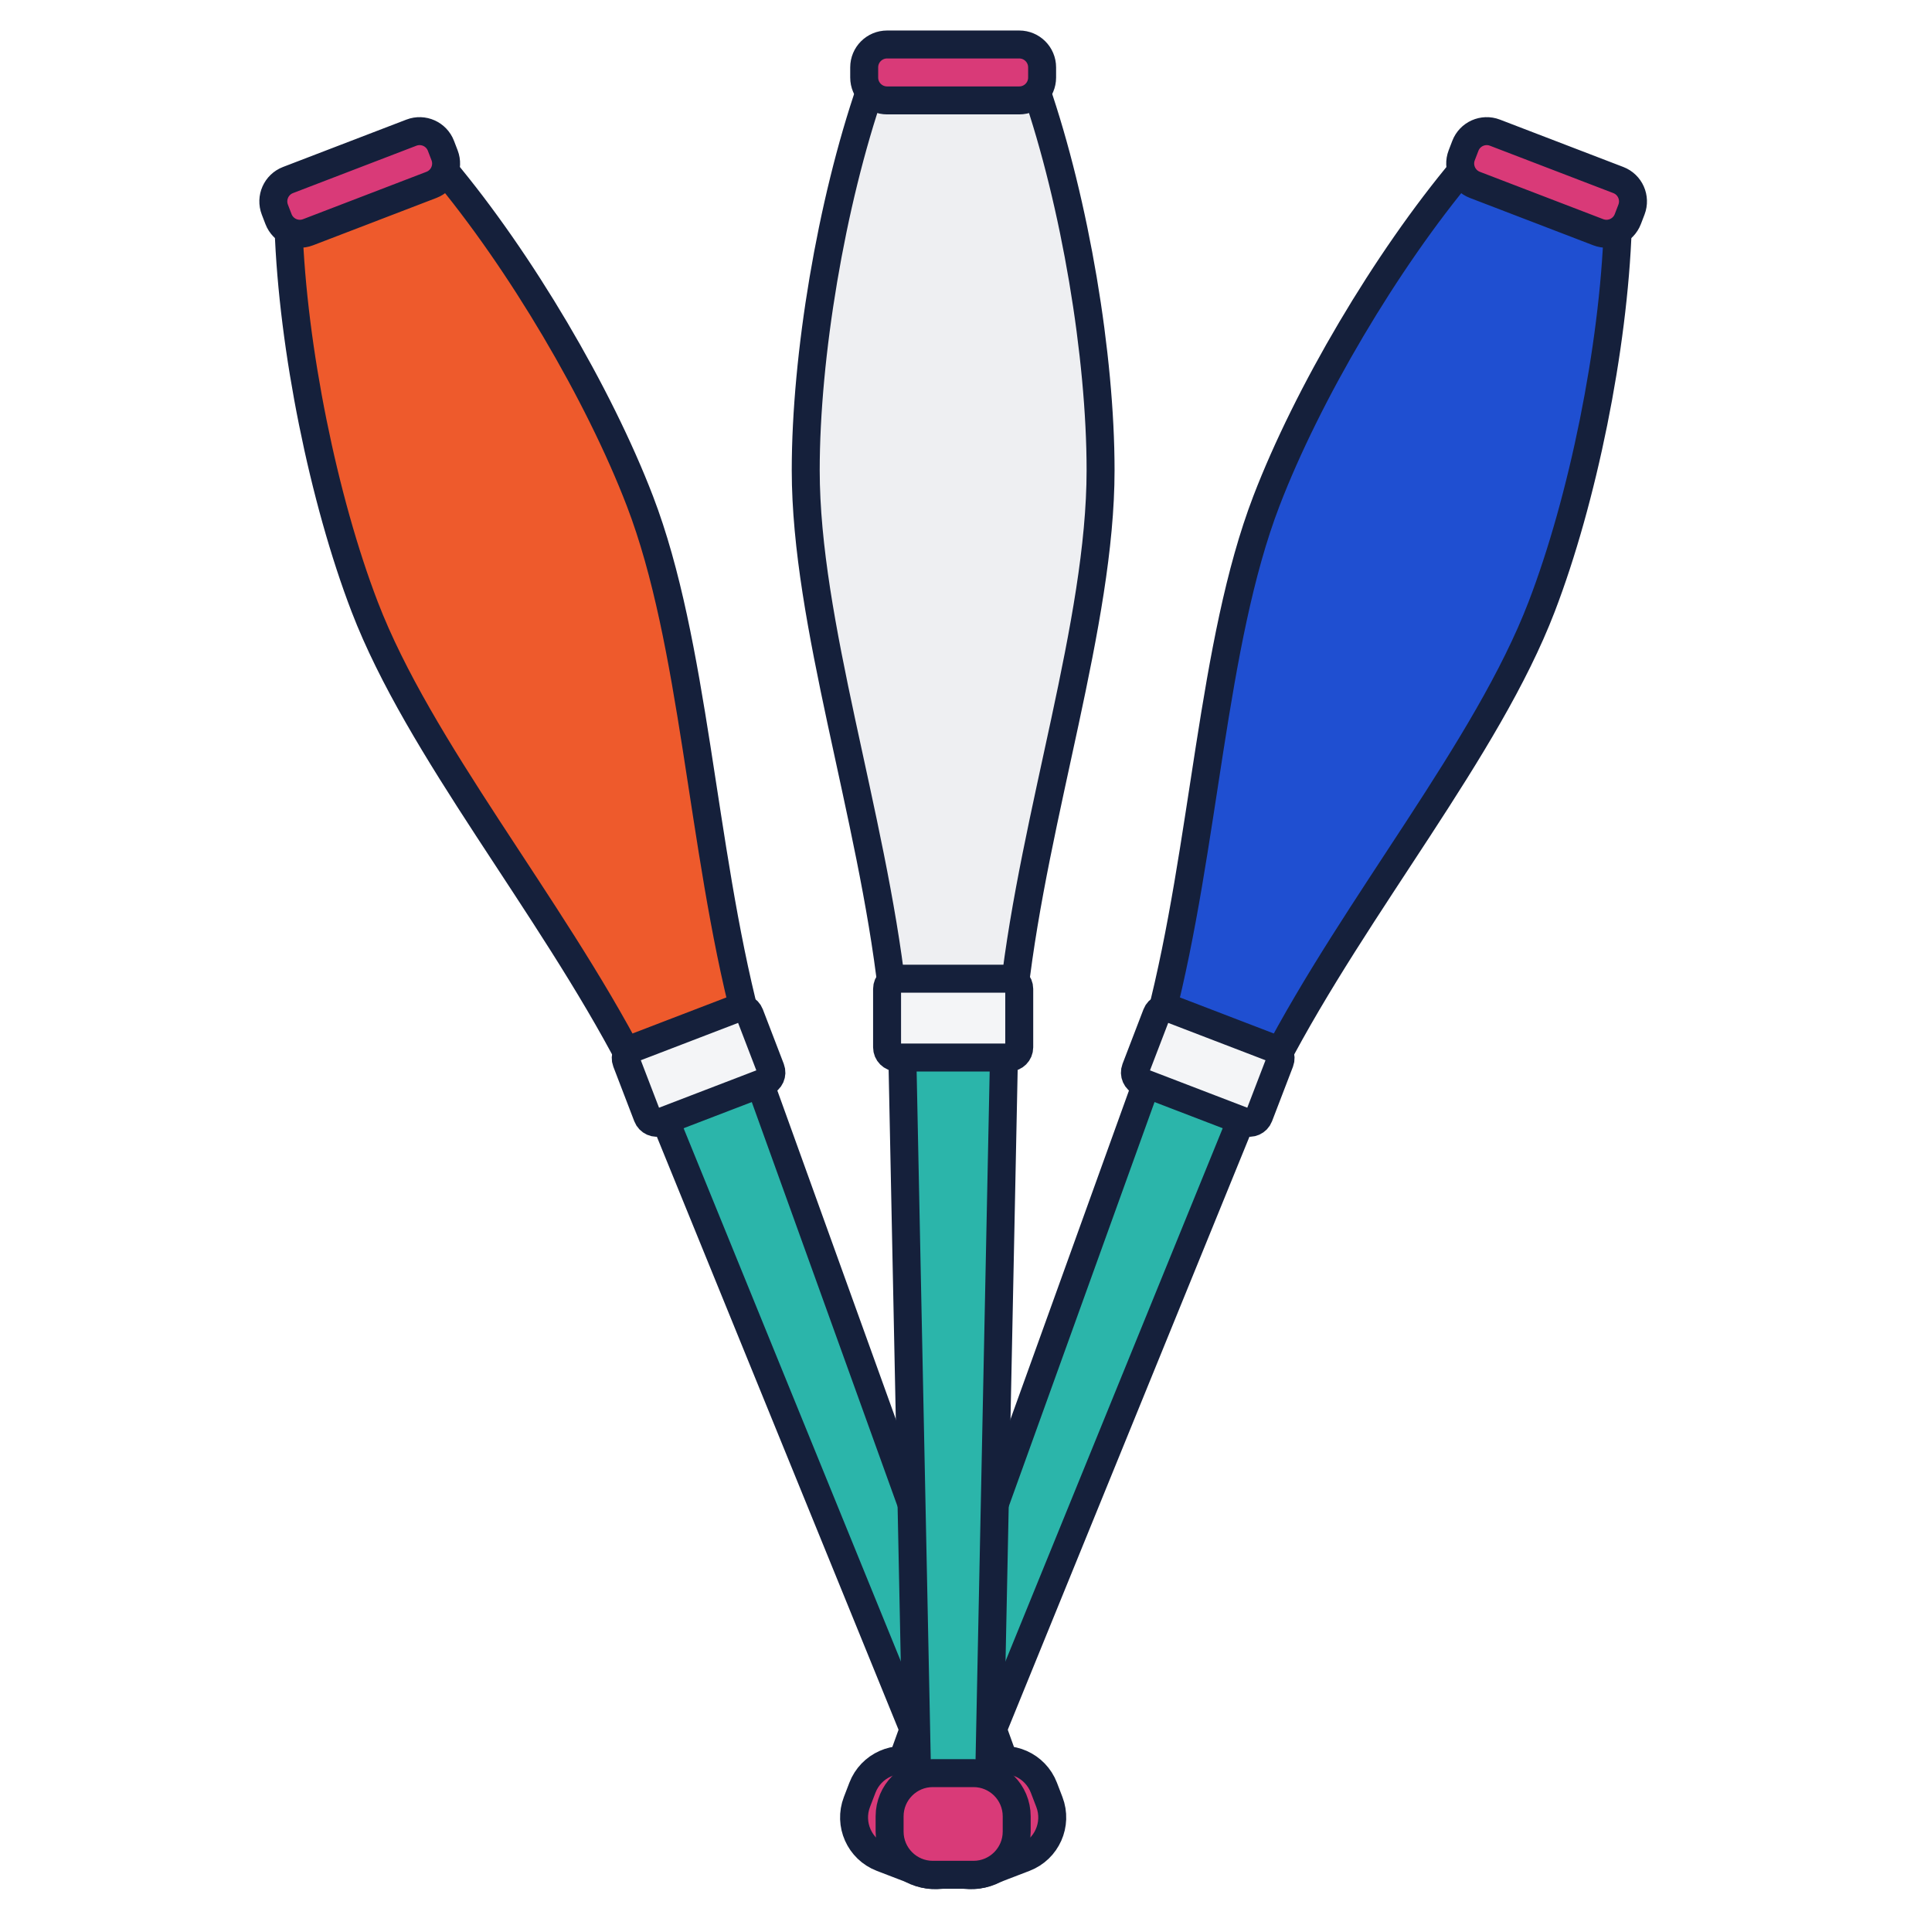
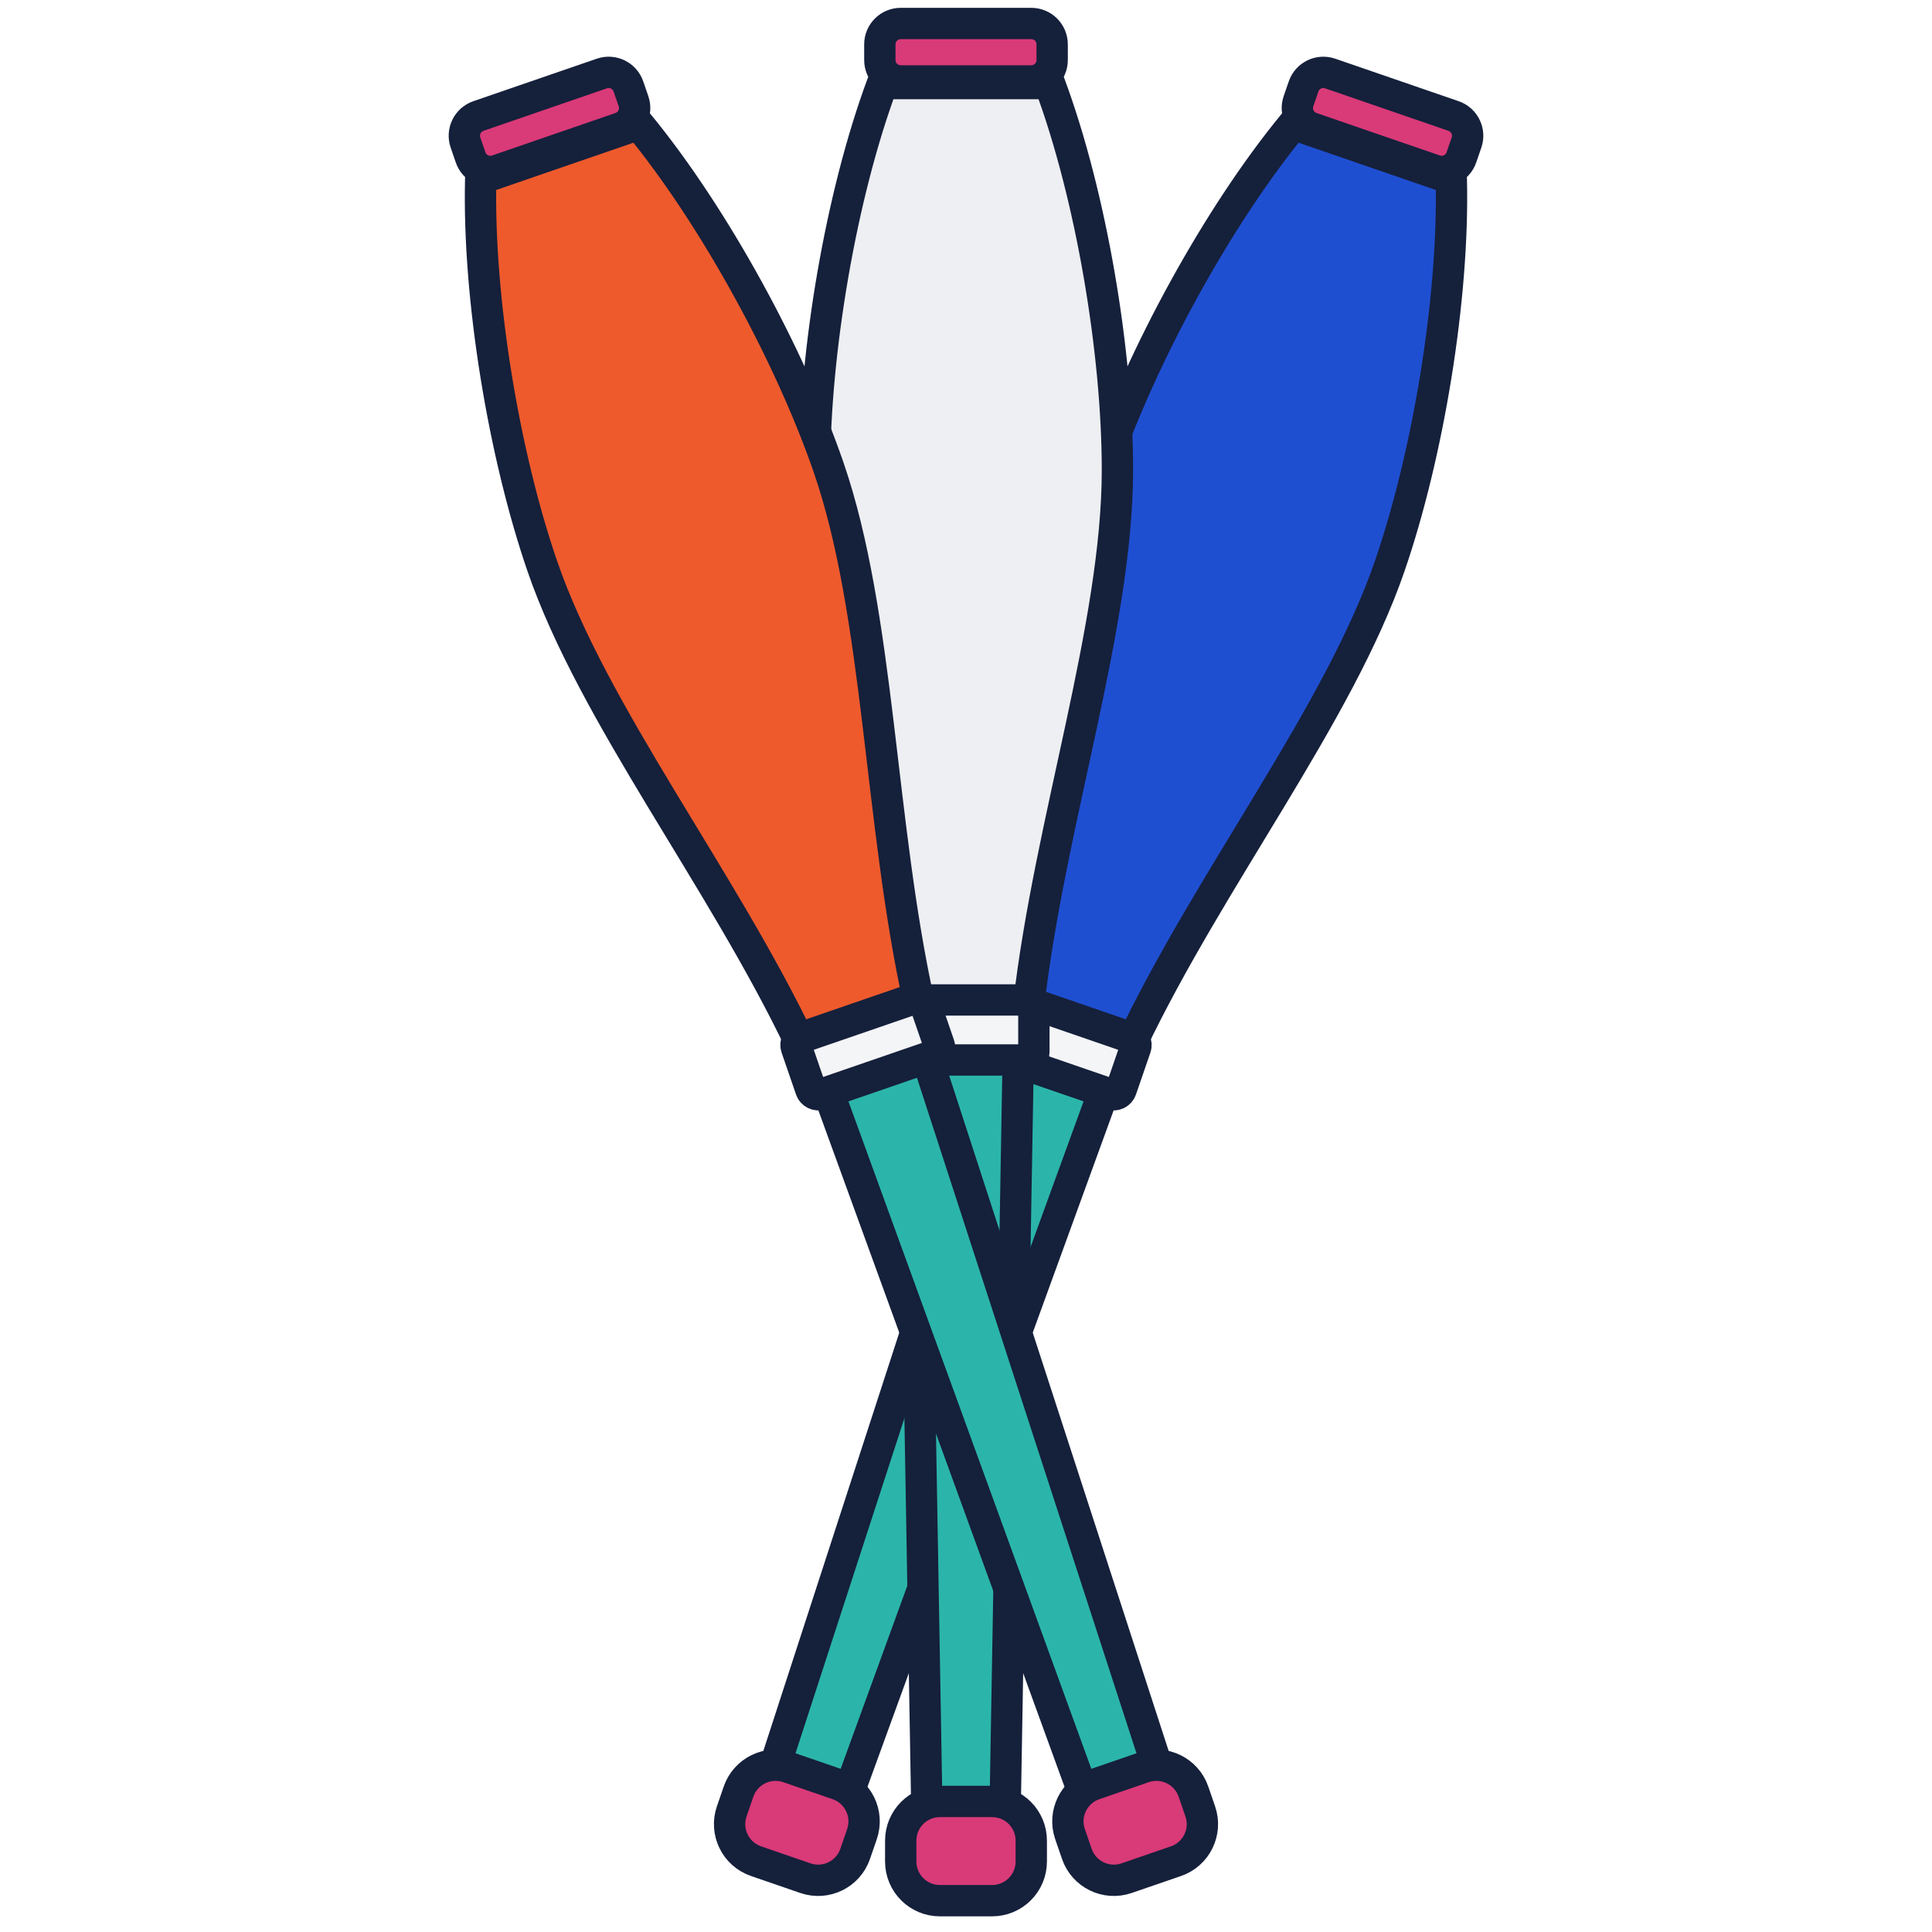
- <svg xmlns="http://www.w3.org/2000/svg" xmlns:xlink="http://www.w3.org/1999/xlink" viewBox="-75 -4 150 152">
+ <svg xmlns="http://www.w3.org/2000/svg" xmlns:xlink="http://www.w3.org/1999/xlink" viewBox="-74 -3 148 148">
  <defs>
-     <g id="club" stroke="#15203b" stroke-width="2.2" stroke-linejoin="round">
-       <path d="M-4 79H4L2.8 137.5H-2.8Z" fill="#2bb5aa" />
-       <rect x="-5" y="135.5" width="10" height="8" rx="3.4" fill="#d93a78" />
-       <path d="M-6.5 3C-9.6 12-11.6 24-11.6 33C-11.6 45-6.4 60-4.8 74H4.8C6.4 60 11.6 45 11.6 33C11.6 24 9.6 12 6.5 3Z" fill="currentColor" />
-       <rect x="-5.2" y="73" width="10.4" height="6.2" rx="0.8" fill="#f4f5f7" />
-       <rect x="-7" y="-0.5" width="14" height="4.4" rx="1.8" fill="#d93a78" />
+     <g id="club" stroke="#15203b" stroke-width="2.4" stroke-linejoin="round">
+       <path d="M-4 78H4L3 135.5H-3Z" fill="#2bb5aa" />
+       <rect x="-5" y="135" width="10" height="7.6" rx="3" fill="#d93a78" />
+       <path d="M-6.4 3.4C-9.6 12-11.6 24-11.6 33C-11.6 45-6.4 60-4.8 74H4.8C6.4 60 11.6 45 11.6 33C11.6 24 9.6 12 6.4 3.4Z" fill="currentColor" />
+       <rect x="-5.2" y="73.6" width="10.4" height="4.6" rx="0.6" fill="#f4f5f7" />
+       <rect x="-6.6" y="-1.2" width="13.2" height="4.4" rx="1.6" fill="#d93a78" />
    </g>
  </defs>
-   <use href="#club" xlink:href="#club" color="#ee5a2c" transform="rotate(-21 0 132)" />
-   <use href="#club" xlink:href="#club" color="#1f4fd1" transform="rotate(21 0 132)" />
+   <use href="#club" xlink:href="#club" color="#1f4fd1" transform="rotate(19 0 99)" />
  <use href="#club" xlink:href="#club" color="#eeeff2" />
+   <use href="#club" xlink:href="#club" color="#ee5a2c" transform="rotate(-19 0 99)" />
</svg>
